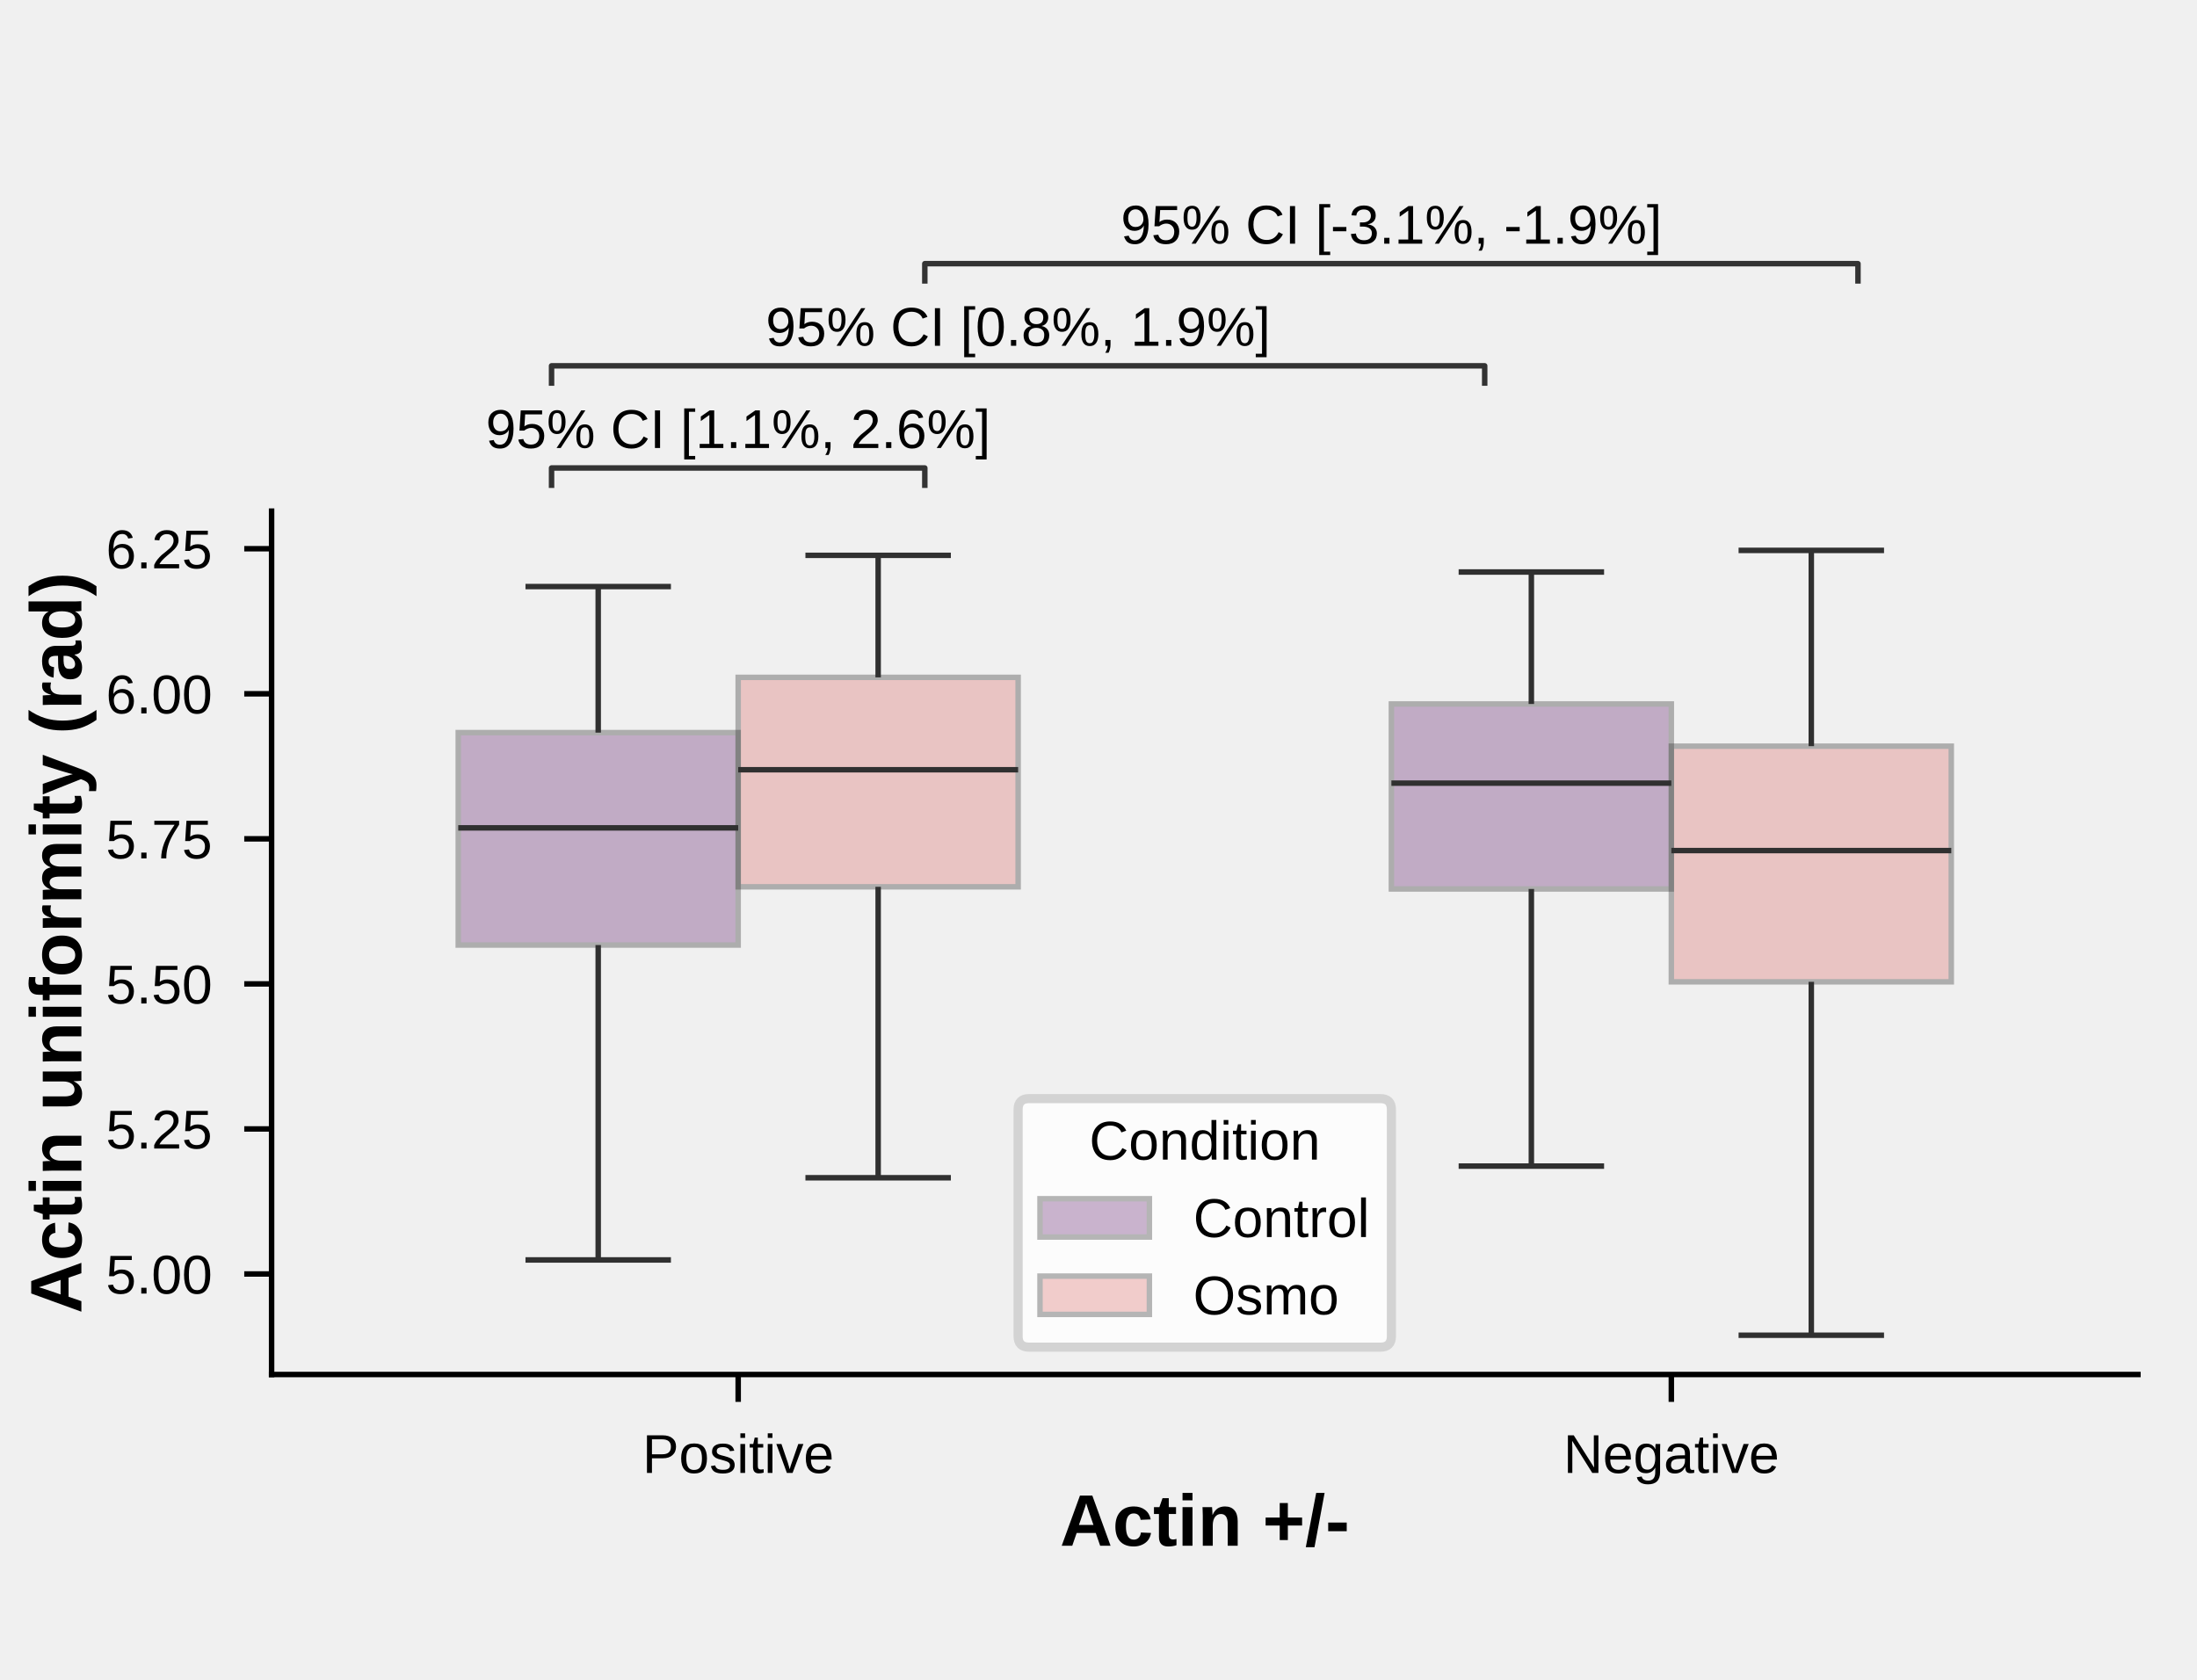
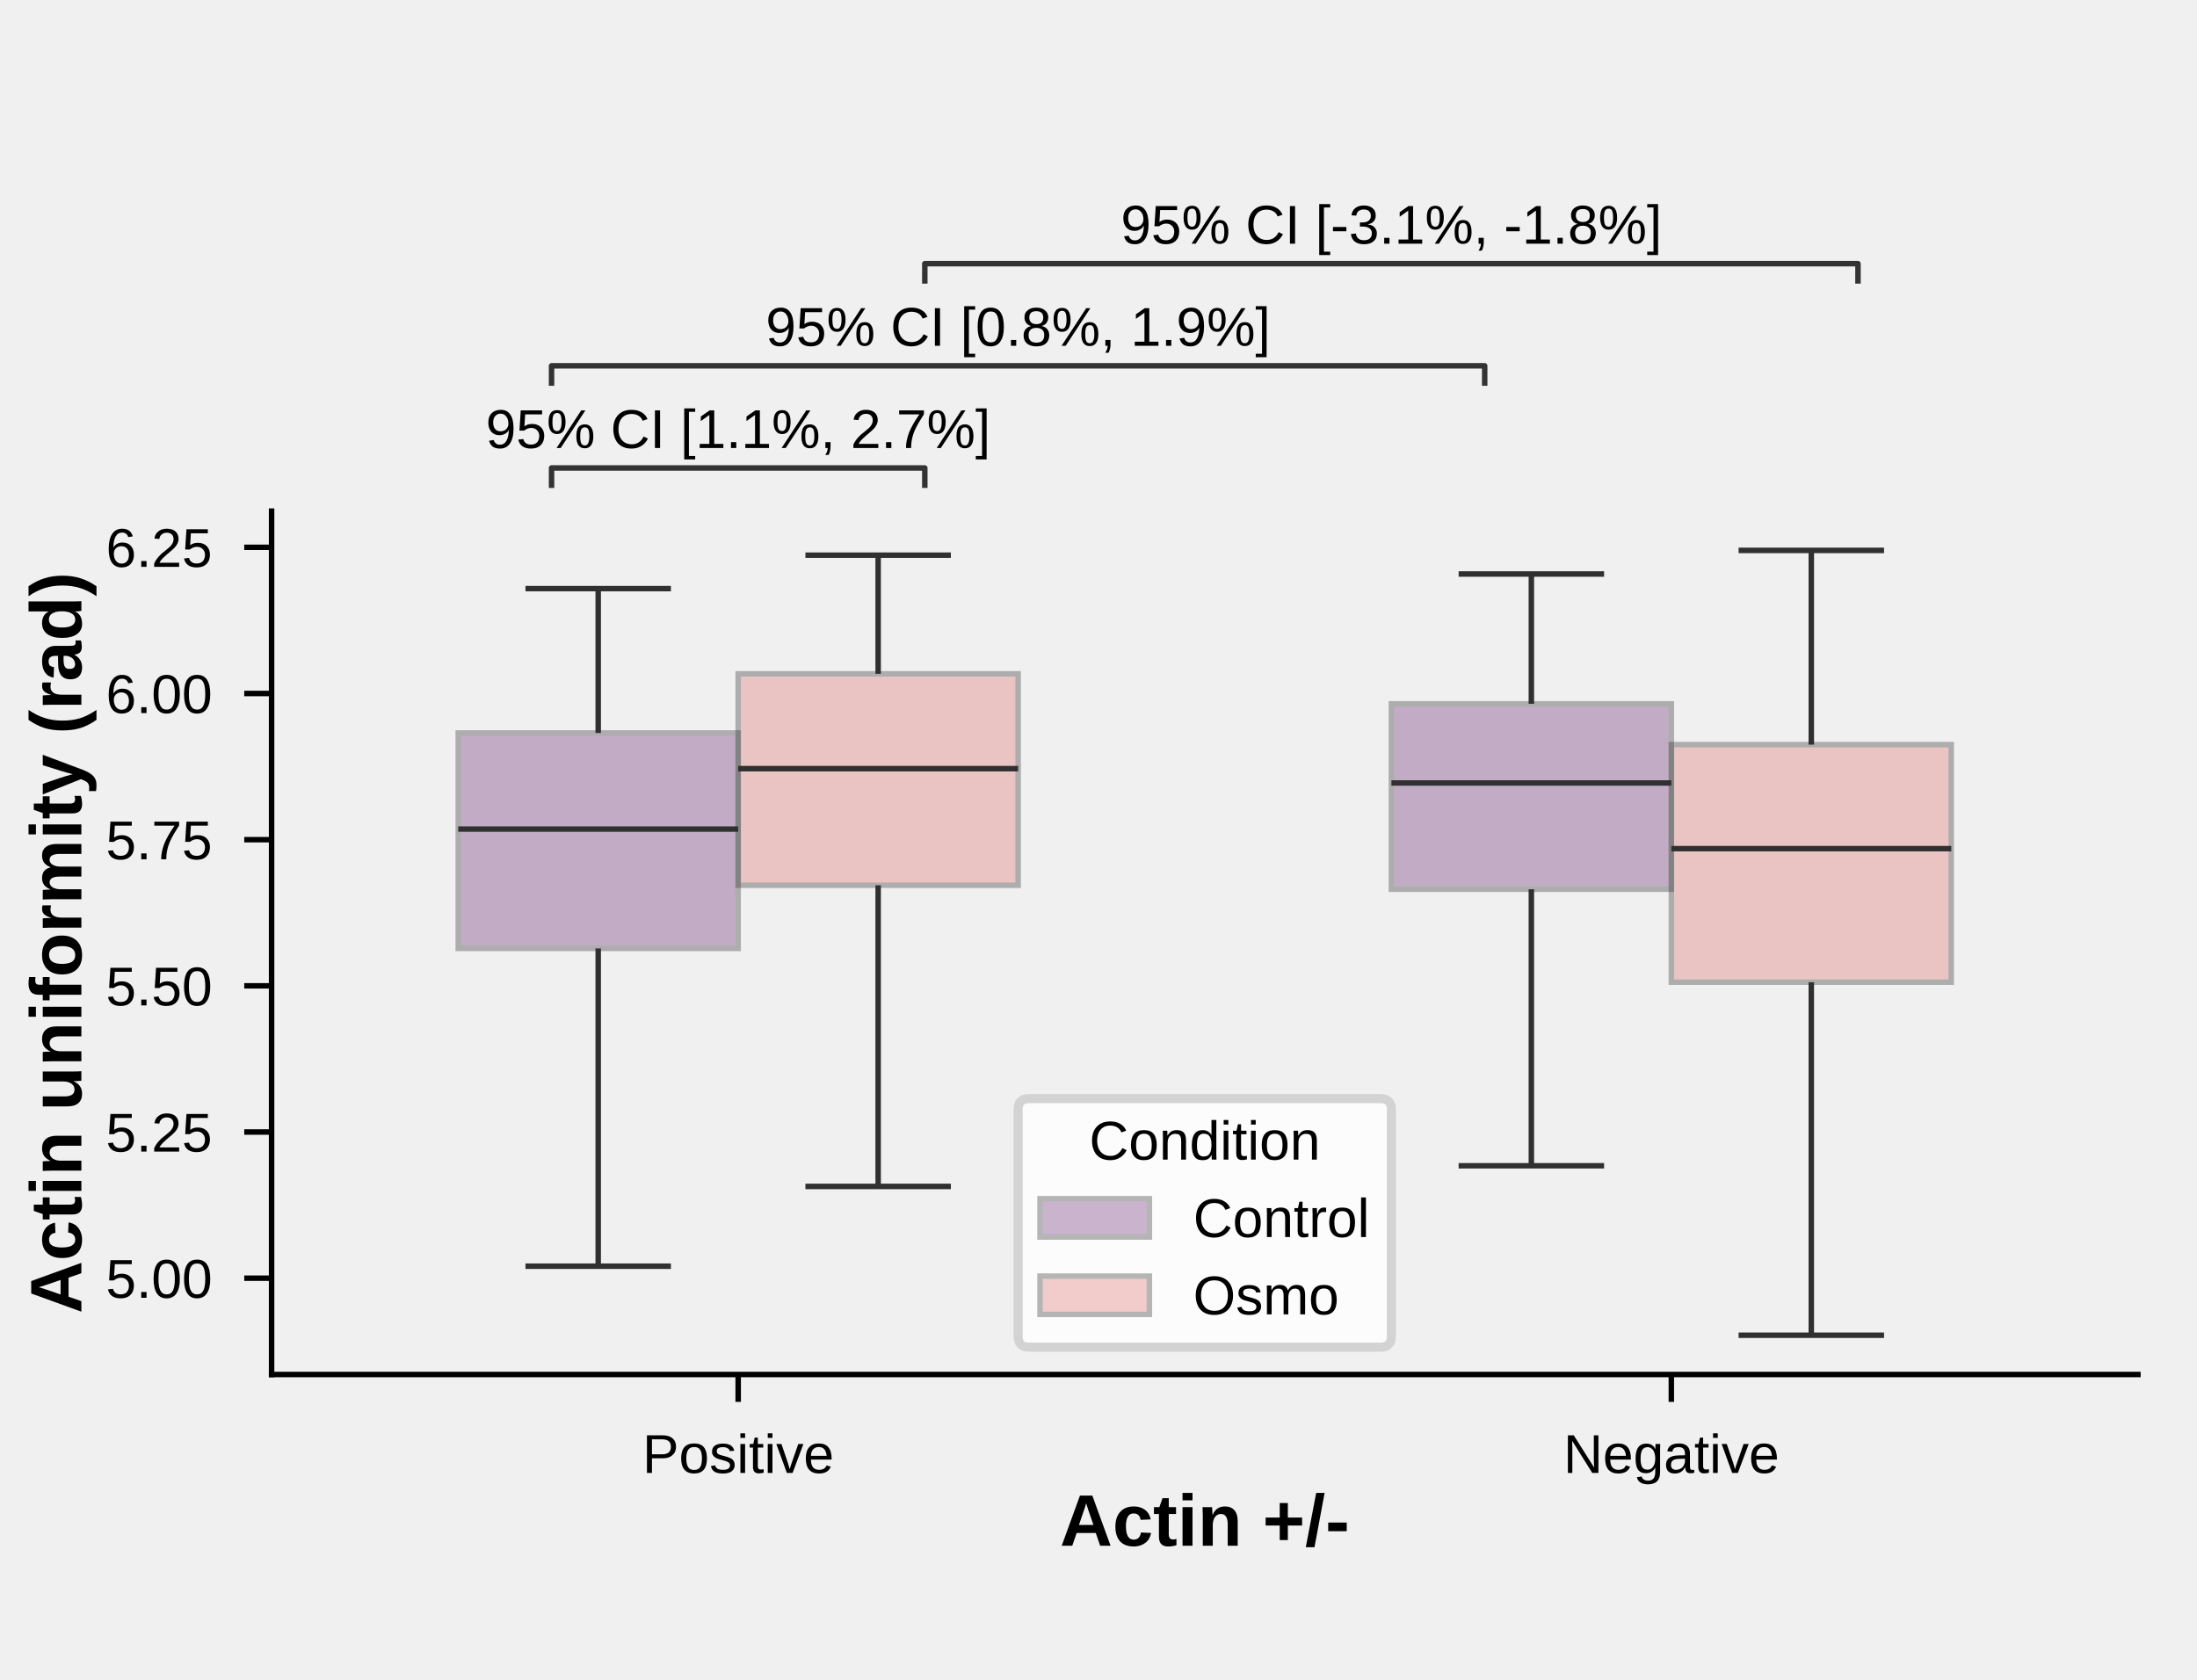
<svg xmlns="http://www.w3.org/2000/svg" xmlns:xlink="http://www.w3.org/1999/xlink" width="240.945pt" height="184.252pt" viewBox="0 0 240.945 184.252" version="1.1">
  <defs>
    <style type="text/css">*{stroke-linejoin: round; stroke-linecap: butt}</style>
  </defs>
  <g id="figure_1">
    <g id="patch_1">
      <path d="M 0 184.252  L 240.945 184.252  L 240.945 0  L 0 0  L 0 184.252  z " style="fill: none" />
    </g>
    <g id="axes_1">
      <g id="patch_2">
        <path d="M 29.786 150.766  L 234.465 150.766  L 234.465 56.065  L 29.786 56.065  L 29.786 150.766  z " style="fill: none" />
      </g>
      <g id="patch_3">
-         <path d="M 80.956 457.937  L 80.956 457.937  L 80.956 457.937  L 80.956 457.937  z " clip-path="url(#pf97802f982)" style="fill: #692c75; opacity: 0.35; stroke: #303030; stroke-width: 0.6; stroke-linejoin: miter" />
+         <path d="M 80.956 460.876  L 80.956 460.876  L 80.956 460.876  L 80.956 460.876  z " clip-path="url(#p795b201171)" style="fill: #692c75; opacity: 0.35; stroke: #303030; stroke-width: 0.6; stroke-linejoin: miter" />
      </g>
      <g id="patch_4">
-         <path d="M 80.956 457.937  L 80.956 457.937  L 80.956 457.937  L 80.956 457.937  z " clip-path="url(#pf97802f982)" style="fill: #de7270; opacity: 0.35; stroke: #303030; stroke-width: 0.6; stroke-linejoin: miter" />
+         <path d="M 80.956 460.876  L 80.956 460.876  L 80.956 460.876  L 80.956 460.876  z " clip-path="url(#p795b201171)" style="fill: #de7270; opacity: 0.35; stroke: #303030; stroke-width: 0.6; stroke-linejoin: miter" />
      </g>
      <g id="matplotlib.axis_1">
        <g id="xtick_1">
          <g id="line2d_1">
            <defs>
-               <path id="mb723169811" d="M 0 0  L 0 3  " style="stroke: #000000; stroke-width: 0.6" />
+               <path id="m5e821d482c" d="M 0 0  L 0 3  " style="stroke: #000000; stroke-width: 0.6" />
            </defs>
            <g>
-               <use xlink:href="#mb723169811" x="80.956" y="150.766" style="stroke: #000000; stroke-width: 0.6" />
+               <use xlink:href="#m5e821d482c" x="80.956" y="150.766" style="stroke: #000000; stroke-width: 0.6" />
            </g>
          </g>
          <g id="text_1">
            <text style="font-size: 6px; font-family: 'Arial'; text-anchor: middle" x="80.956" y="161.56" transform="rotate(-0 80.95591 161.5603)">Positive</text>
          </g>
        </g>
        <g id="xtick_2">
          <g id="line2d_2">
            <g>
-               <use xlink:href="#mb723169811" x="183.295" y="150.766" style="stroke: #000000; stroke-width: 0.6" />
+               <use xlink:href="#m5e821d482c" x="183.295" y="150.766" style="stroke: #000000; stroke-width: 0.6" />
            </g>
          </g>
          <g id="text_2">
            <text style="font-size: 6px; font-family: 'Arial'; text-anchor: middle" x="183.295" y="161.56" transform="rotate(-0 183.2952 161.5603)">Negative</text>
          </g>
        </g>
        <g id="text_3">
          <text style="font-weight: 700; font-size: 8px; font-family: 'Arial'; text-anchor: middle" x="132.126" y="169.549" transform="rotate(-0 132.1256 169.5493)">Actin +/-</text>
        </g>
      </g>
      <g id="matplotlib.axis_2">
        <g id="ytick_1">
          <g id="line2d_3">
            <defs>
-               <path id="mddf60b0657" d="M 0 0  L -3 0  " style="stroke: #000000; stroke-width: 0.6" />
+               <path id="m80cf2b8699" d="M 0 0  L -3 0  " style="stroke: #000000; stroke-width: 0.6" />
            </defs>
            <g>
-               <use xlink:href="#mddf60b0657" x="29.786" y="139.739" style="stroke: #000000; stroke-width: 0.6" />
+               <use xlink:href="#m80cf2b8699" x="29.786" y="140.202" style="stroke: #000000; stroke-width: 0.6" />
            </g>
          </g>
          <g id="text_4">
-             <text style="font-size: 6px; font-family: 'Arial'; text-anchor: end" x="23.286" y="141.887" transform="rotate(-0 23.28625 141.8868)">5.00</text>
+             <text style="font-size: 6px; font-family: 'Arial'; text-anchor: end" x="23.286" y="142.349" transform="rotate(-0 23.28625 142.3491)">5.00</text>
          </g>
        </g>
        <g id="ytick_2">
          <g id="line2d_4">
            <g>
-               <use xlink:href="#mddf60b0657" x="29.786" y="123.83" style="stroke: #000000; stroke-width: 0.6" />
+               <use xlink:href="#m80cf2b8699" x="29.786" y="124.168" style="stroke: #000000; stroke-width: 0.6" />
            </g>
          </g>
          <g id="text_5">
-             <text style="font-size: 6px; font-family: 'Arial'; text-anchor: end" x="23.286" y="125.977" transform="rotate(-0 23.28625 125.977)">5.25</text>
+             <text style="font-size: 6px; font-family: 'Arial'; text-anchor: end" x="23.286" y="126.315" transform="rotate(-0 23.28625 126.3154)">5.25</text>
          </g>
        </g>
        <g id="ytick_3">
          <g id="line2d_5">
            <g>
-               <use xlink:href="#mddf60b0657" x="29.786" y="107.92" style="stroke: #000000; stroke-width: 0.6" />
+               <use xlink:href="#m80cf2b8699" x="29.786" y="108.134" style="stroke: #000000; stroke-width: 0.6" />
            </g>
          </g>
          <g id="text_6">
-             <text style="font-size: 6px; font-family: 'Arial'; text-anchor: end" x="23.286" y="110.067" transform="rotate(-0 23.28625 110.0671)">5.50</text>
+             <text style="font-size: 6px; font-family: 'Arial'; text-anchor: end" x="23.286" y="110.282" transform="rotate(-0 23.28625 110.2816)">5.50</text>
          </g>
        </g>
        <g id="ytick_4">
          <g id="line2d_6">
            <g>
-               <use xlink:href="#mddf60b0657" x="29.786" y="92.01" style="stroke: #000000; stroke-width: 0.6" />
+               <use xlink:href="#m80cf2b8699" x="29.786" y="92.101" style="stroke: #000000; stroke-width: 0.6" />
            </g>
          </g>
          <g id="text_7">
-             <text style="font-size: 6px; font-family: 'Arial'; text-anchor: end" x="23.286" y="94.157" transform="rotate(-0 23.28625 94.15723)">5.75</text>
+             <text style="font-size: 6px; font-family: 'Arial'; text-anchor: end" x="23.286" y="94.248" transform="rotate(-0 23.28625 94.24788)">5.75</text>
          </g>
        </g>
        <g id="ytick_5">
          <g id="line2d_7">
            <g>
-               <use xlink:href="#mddf60b0657" x="29.786" y="76.1" style="stroke: #000000; stroke-width: 0.6" />
+               <use xlink:href="#m80cf2b8699" x="29.786" y="76.067" style="stroke: #000000; stroke-width: 0.6" />
            </g>
          </g>
          <g id="text_8">
-             <text style="font-size: 6px; font-family: 'Arial'; text-anchor: end" x="23.286" y="78.247" transform="rotate(-0 23.28625 78.24737)">6.00</text>
+             <text style="font-size: 6px; font-family: 'Arial'; text-anchor: end" x="23.286" y="78.214" transform="rotate(-0 23.28625 78.21414)">6.00</text>
          </g>
        </g>
        <g id="ytick_6">
          <g id="line2d_8">
            <g>
-               <use xlink:href="#mddf60b0657" x="29.786" y="60.19" style="stroke: #000000; stroke-width: 0.6" />
+               <use xlink:href="#m80cf2b8699" x="29.786" y="60.033" style="stroke: #000000; stroke-width: 0.6" />
            </g>
          </g>
          <g id="text_9">
-             <text style="font-size: 6px; font-family: 'Arial'; text-anchor: end" x="23.286" y="62.337" transform="rotate(-0 23.28625 62.3375)">6.25</text>
+             <text style="font-size: 6px; font-family: 'Arial'; text-anchor: end" x="23.286" y="62.18" transform="rotate(-0 23.28625 62.1804)">6.25</text>
          </g>
        </g>
        <g id="text_10">
          <text style="font-weight: 700; font-size: 8px; font-family: 'Arial'; text-anchor: middle" x="8.926" y="103.415" transform="rotate(-90 8.925938 103.4154)">Actin uniformity (rad)</text>
        </g>
      </g>
      <g id="patch_5">
-         <path d="M 50.254 103.661  L 80.956 103.661  L 80.956 80.357  L 50.254 80.357  L 50.254 103.661  z " clip-path="url(#pf97802f982)" style="fill: #692c75; opacity: 0.35; stroke: #303030; stroke-width: 0.6; stroke-linejoin: miter" />
+         <path d="M 50.254 104.028  L 80.956 104.028  L 80.956 80.396  L 50.254 80.396  L 50.254 104.028  z " clip-path="url(#p795b201171)" style="fill: #692c75; opacity: 0.35; stroke: #303030; stroke-width: 0.6; stroke-linejoin: miter" />
      </g>
      <g id="line2d_9">
-         <path d="M 65.605 103.661  L 65.605 138.199  " clip-path="url(#pf97802f982)" style="fill: none; stroke: #303030; stroke-width: 0.6" />
+         <path d="M 65.605 104.028  L 65.605 138.886  " clip-path="url(#p795b201171)" style="fill: none; stroke: #303030; stroke-width: 0.6" />
      </g>
      <g id="line2d_10">
-         <path d="M 65.605 80.357  L 65.605 64.339  " clip-path="url(#pf97802f982)" style="fill: none; stroke: #303030; stroke-width: 0.6" />
+         <path d="M 65.605 80.396  L 65.605 64.564  " clip-path="url(#p795b201171)" style="fill: none; stroke: #303030; stroke-width: 0.6" />
      </g>
      <g id="line2d_11">
-         <path d="M 57.93 138.199  L 73.28 138.199  " clip-path="url(#pf97802f982)" style="fill: none; stroke: #303030; stroke-width: 0.6; stroke-linecap: square" />
+         <path d="M 57.93 138.886  L 73.28 138.886  " clip-path="url(#p795b201171)" style="fill: none; stroke: #303030; stroke-width: 0.6; stroke-linecap: square" />
      </g>
      <g id="line2d_12">
-         <path d="M 57.93 64.339  L 73.28 64.339  " clip-path="url(#pf97802f982)" style="fill: none; stroke: #303030; stroke-width: 0.6; stroke-linecap: square" />
+         <path d="M 57.93 64.564  L 73.28 64.564  " clip-path="url(#p795b201171)" style="fill: none; stroke: #303030; stroke-width: 0.6; stroke-linecap: square" />
      </g>
      <g id="patch_6">
-         <path d="M 152.593 97.508  L 183.295 97.508  L 183.295 77.218  L 152.593 77.218  L 152.593 97.508  z " clip-path="url(#pf97802f982)" style="fill: #692c75; opacity: 0.35; stroke: #303030; stroke-width: 0.6; stroke-linejoin: miter" />
+         <path d="M 152.593 97.54  L 183.295 97.54  L 183.295 77.201  L 152.593 77.201  L 152.593 97.54  z " clip-path="url(#p795b201171)" style="fill: #692c75; opacity: 0.35; stroke: #303030; stroke-width: 0.6; stroke-linejoin: miter" />
      </g>
      <g id="line2d_13">
-         <path d="M 167.944 97.508  L 167.944 127.907  " clip-path="url(#pf97802f982)" style="fill: none; stroke: #303030; stroke-width: 0.6" />
+         <path d="M 167.944 97.54  L 167.944 127.871  " clip-path="url(#p795b201171)" style="fill: none; stroke: #303030; stroke-width: 0.6" />
      </g>
      <g id="line2d_14">
-         <path d="M 167.944 77.218  L 167.944 62.741  " clip-path="url(#pf97802f982)" style="fill: none; stroke: #303030; stroke-width: 0.6" />
+         <path d="M 167.944 77.201  L 167.944 62.96  " clip-path="url(#p795b201171)" style="fill: none; stroke: #303030; stroke-width: 0.6" />
      </g>
      <g id="line2d_15">
-         <path d="M 160.269 127.907  L 175.62 127.907  " clip-path="url(#pf97802f982)" style="fill: none; stroke: #303030; stroke-width: 0.6; stroke-linecap: square" />
+         <path d="M 160.269 127.871  L 175.62 127.871  " clip-path="url(#p795b201171)" style="fill: none; stroke: #303030; stroke-width: 0.6; stroke-linecap: square" />
      </g>
      <g id="line2d_16">
-         <path d="M 160.269 62.741  L 175.62 62.741  " clip-path="url(#pf97802f982)" style="fill: none; stroke: #303030; stroke-width: 0.6; stroke-linecap: square" />
+         <path d="M 160.269 62.96  L 175.62 62.96  " clip-path="url(#p795b201171)" style="fill: none; stroke: #303030; stroke-width: 0.6; stroke-linecap: square" />
      </g>
      <g id="patch_7">
-         <path d="M 80.956 97.272  L 111.658 97.272  L 111.658 74.299  L 80.956 74.299  L 80.956 97.272  z " clip-path="url(#pf97802f982)" style="fill: #de7270; opacity: 0.35; stroke: #303030; stroke-width: 0.6; stroke-linejoin: miter" />
+         <path d="M 80.956 97.101  L 111.658 97.101  L 111.658 73.909  L 80.956 73.909  L 80.956 97.101  z " clip-path="url(#p795b201171)" style="fill: #de7270; opacity: 0.35; stroke: #303030; stroke-width: 0.6; stroke-linejoin: miter" />
      </g>
      <g id="line2d_17">
-         <path d="M 96.307 97.272  L 96.307 129.184  " clip-path="url(#pf97802f982)" style="fill: none; stroke: #303030; stroke-width: 0.6" />
+         <path d="M 96.307 97.101  L 96.307 130.137  " clip-path="url(#p795b201171)" style="fill: none; stroke: #303030; stroke-width: 0.6" />
      </g>
      <g id="line2d_18">
-         <path d="M 96.307 74.299  L 96.307 60.914  " clip-path="url(#pf97802f982)" style="fill: none; stroke: #303030; stroke-width: 0.6" />
+         <path d="M 96.307 73.909  L 96.307 60.896  " clip-path="url(#p795b201171)" style="fill: none; stroke: #303030; stroke-width: 0.6" />
      </g>
      <g id="line2d_19">
-         <path d="M 88.631 129.184  L 103.982 129.184  " clip-path="url(#pf97802f982)" style="fill: none; stroke: #303030; stroke-width: 0.6; stroke-linecap: square" />
+         <path d="M 88.631 130.137  L 103.982 130.137  " clip-path="url(#p795b201171)" style="fill: none; stroke: #303030; stroke-width: 0.6; stroke-linecap: square" />
      </g>
      <g id="line2d_20">
-         <path d="M 88.631 60.914  L 103.982 60.914  " clip-path="url(#pf97802f982)" style="fill: none; stroke: #303030; stroke-width: 0.6; stroke-linecap: square" />
+         <path d="M 88.631 60.896  L 103.982 60.896  " clip-path="url(#p795b201171)" style="fill: none; stroke: #303030; stroke-width: 0.6; stroke-linecap: square" />
      </g>
      <g id="patch_8">
-         <path d="M 183.295 107.694  L 213.997 107.694  L 213.997 81.846  L 183.295 81.846  L 183.295 107.694  z " clip-path="url(#pf97802f982)" style="fill: #de7270; opacity: 0.35; stroke: #303030; stroke-width: 0.6; stroke-linejoin: miter" />
+         <path d="M 183.295 107.736  L 213.997 107.736  L 213.997 81.675  L 183.295 81.675  L 183.295 107.736  z " clip-path="url(#p795b201171)" style="fill: #de7270; opacity: 0.35; stroke: #303030; stroke-width: 0.6; stroke-linejoin: miter" />
      </g>
      <g id="line2d_21">
-         <path d="M 198.646 107.694  L 198.646 146.461  " clip-path="url(#pf97802f982)" style="fill: none; stroke: #303030; stroke-width: 0.6" />
+         <path d="M 198.646 107.736  L 198.646 146.461  " clip-path="url(#p795b201171)" style="fill: none; stroke: #303030; stroke-width: 0.6" />
      </g>
      <g id="line2d_22">
-         <path d="M 198.646 81.846  L 198.646 60.37  " clip-path="url(#pf97802f982)" style="fill: none; stroke: #303030; stroke-width: 0.6" />
+         <path d="M 198.646 81.675  L 198.646 60.37  " clip-path="url(#p795b201171)" style="fill: none; stroke: #303030; stroke-width: 0.6" />
      </g>
      <g id="line2d_23">
-         <path d="M 190.971 146.461  L 206.322 146.461  " clip-path="url(#pf97802f982)" style="fill: none; stroke: #303030; stroke-width: 0.6; stroke-linecap: square" />
+         <path d="M 190.971 146.461  L 206.322 146.461  " clip-path="url(#p795b201171)" style="fill: none; stroke: #303030; stroke-width: 0.6; stroke-linecap: square" />
      </g>
      <g id="line2d_24">
-         <path d="M 190.971 60.37  L 206.322 60.37  " clip-path="url(#pf97802f982)" style="fill: none; stroke: #303030; stroke-width: 0.6; stroke-linecap: square" />
+         <path d="M 190.971 60.37  L 206.322 60.37  " clip-path="url(#p795b201171)" style="fill: none; stroke: #303030; stroke-width: 0.6; stroke-linecap: square" />
      </g>
      <g id="line2d_25">
        <path d="M 60.488 53.224  L 60.488 51.33  L 101.424 51.33  L 101.424 53.224  " style="fill: none; stroke: #333333; stroke-width: 0.6; stroke-linecap: square" />
      </g>
      <g id="line2d_26">
        <path d="M 60.488 42.019  L 60.488 40.125  L 162.827 40.125  L 162.827 42.019  " style="fill: none; stroke: #333333; stroke-width: 0.6; stroke-linecap: square" />
      </g>
      <g id="line2d_27">
        <path d="M 101.424 30.814  L 101.424 28.92  L 203.763 28.92  L 203.763 30.814  " style="fill: none; stroke: #333333; stroke-width: 0.6; stroke-linecap: square" />
      </g>
      <g id="line2d_28">
-         <path d="M 50.254 90.806  L 80.956 90.806  " clip-path="url(#pf97802f982)" style="fill: none; stroke: #303030; stroke-width: 0.6" />
+         <path d="M 50.254 90.94  L 80.956 90.94  " clip-path="url(#p795b201171)" style="fill: none; stroke: #303030; stroke-width: 0.6" />
      </g>
      <g id="line2d_29">
-         <path d="M 152.593 85.902  L 183.295 85.902  " clip-path="url(#pf97802f982)" style="fill: none; stroke: #303030; stroke-width: 0.6" />
+         <path d="M 152.593 85.884  L 183.295 85.884  " clip-path="url(#p795b201171)" style="fill: none; stroke: #303030; stroke-width: 0.6" />
      </g>
      <g id="line2d_30">
-         <path d="M 80.956 84.429  L 111.658 84.429  " clip-path="url(#pf97802f982)" style="fill: none; stroke: #303030; stroke-width: 0.6" />
+         <path d="M 80.956 84.311  L 111.658 84.311  " clip-path="url(#p795b201171)" style="fill: none; stroke: #303030; stroke-width: 0.6" />
      </g>
      <g id="line2d_31">
-         <path d="M 183.295 93.298  L 213.997 93.298  " clip-path="url(#pf97802f982)" style="fill: none; stroke: #303030; stroke-width: 0.6" />
+         <path d="M 183.295 93.085  L 213.997 93.085  " clip-path="url(#p795b201171)" style="fill: none; stroke: #303030; stroke-width: 0.6" />
      </g>
      <g id="patch_9">
        <path d="M 29.786 150.766  L 29.786 56.065  " style="fill: none; stroke: #000000; stroke-width: 0.6; stroke-linejoin: miter; stroke-linecap: square" />
      </g>
      <g id="patch_10">
        <path d="M 29.786 150.766  L 234.465 150.766  " style="fill: none; stroke: #000000; stroke-width: 0.6; stroke-linejoin: miter; stroke-linecap: square" />
      </g>
      <g id="text_11">
-         <text style="font-size: 6px; font-family: 'Arial'; text-anchor: middle" x="80.956" y="49.138" transform="rotate(-0 80.95591 49.13764)">95% CI [1.1%, 2.6%]</text>
+         <text style="font-size: 6px; font-family: 'Arial'; text-anchor: middle" x="80.956" y="49.138" transform="rotate(-0 80.95591 49.13764)">95% CI [1.1%, 2.7%]</text>
      </g>
      <g id="text_12">
        <text style="font-size: 6px; font-family: 'Arial'; text-anchor: middle" x="111.658" y="37.933" transform="rotate(-0 111.6577 37.93272)">95% CI [0.8%, 1.9%]</text>
      </g>
      <g id="text_13">
-         <text style="font-size: 6px; font-family: 'Arial'; text-anchor: middle" x="152.593" y="26.728" transform="rotate(-0 152.5934 26.7278)">95% CI [-3.1%, -1.9%]</text>
+         <text style="font-size: 6px; font-family: 'Arial'; text-anchor: middle" x="152.593" y="26.728" transform="rotate(-0 152.5934 26.7278)">95% CI [-3.1%, -1.8%]</text>
      </g>
      <g id="legend_1">
        <g id="patch_11">
          <path d="M 112.855 147.766  L 151.396 147.766  Q 152.596 147.766 152.596 146.566  L 152.596 121.704  Q 152.596 120.504 151.396 120.504  L 112.855 120.504  Q 111.655 120.504 111.655 121.704  L 111.655 146.566  Q 111.655 147.766 112.855 147.766  z " style="fill: #ffffff; opacity: 0.8; stroke: #cccccc; stroke-linejoin: miter" />
        </g>
        <g id="text_14">
          <text style="font-size: 6px; font-family: 'Arial'; text-anchor: start" x="119.451" y="127.199" transform="rotate(-0 119.451 127.1987)">Condition</text>
        </g>
        <g id="patch_12">
          <path d="M 114.055 135.686  L 126.055 135.686  L 126.055 131.486  L 114.055 131.486  z " style="fill: #692c75; opacity: 0.35; stroke: #303030; stroke-width: 0.6; stroke-linejoin: miter" />
        </g>
        <g id="text_15">
          <text style="font-size: 6px; font-family: 'Arial'; text-anchor: start" x="130.855" y="135.686" transform="rotate(-0 130.8553 135.6859)">Control</text>
        </g>
        <g id="patch_13">
          <path d="M 114.055 144.173  L 126.055 144.173  L 126.055 139.973  L 114.055 139.973  z " style="fill: #de7270; opacity: 0.35; stroke: #303030; stroke-width: 0.6; stroke-linejoin: miter" />
        </g>
        <g id="text_16">
          <text style="font-size: 6px; font-family: 'Arial'; text-anchor: start" x="130.855" y="144.173" transform="rotate(-0 130.8553 144.1731)">Osmo</text>
        </g>
      </g>
    </g>
  </g>
  <defs>
-     <clipPath id="pf97802f982">
+     <clipPath id="p795b201171">
      <rect x="29.786" y="56.065" width="204.679" height="94.7" />
    </clipPath>
  </defs>
</svg>
